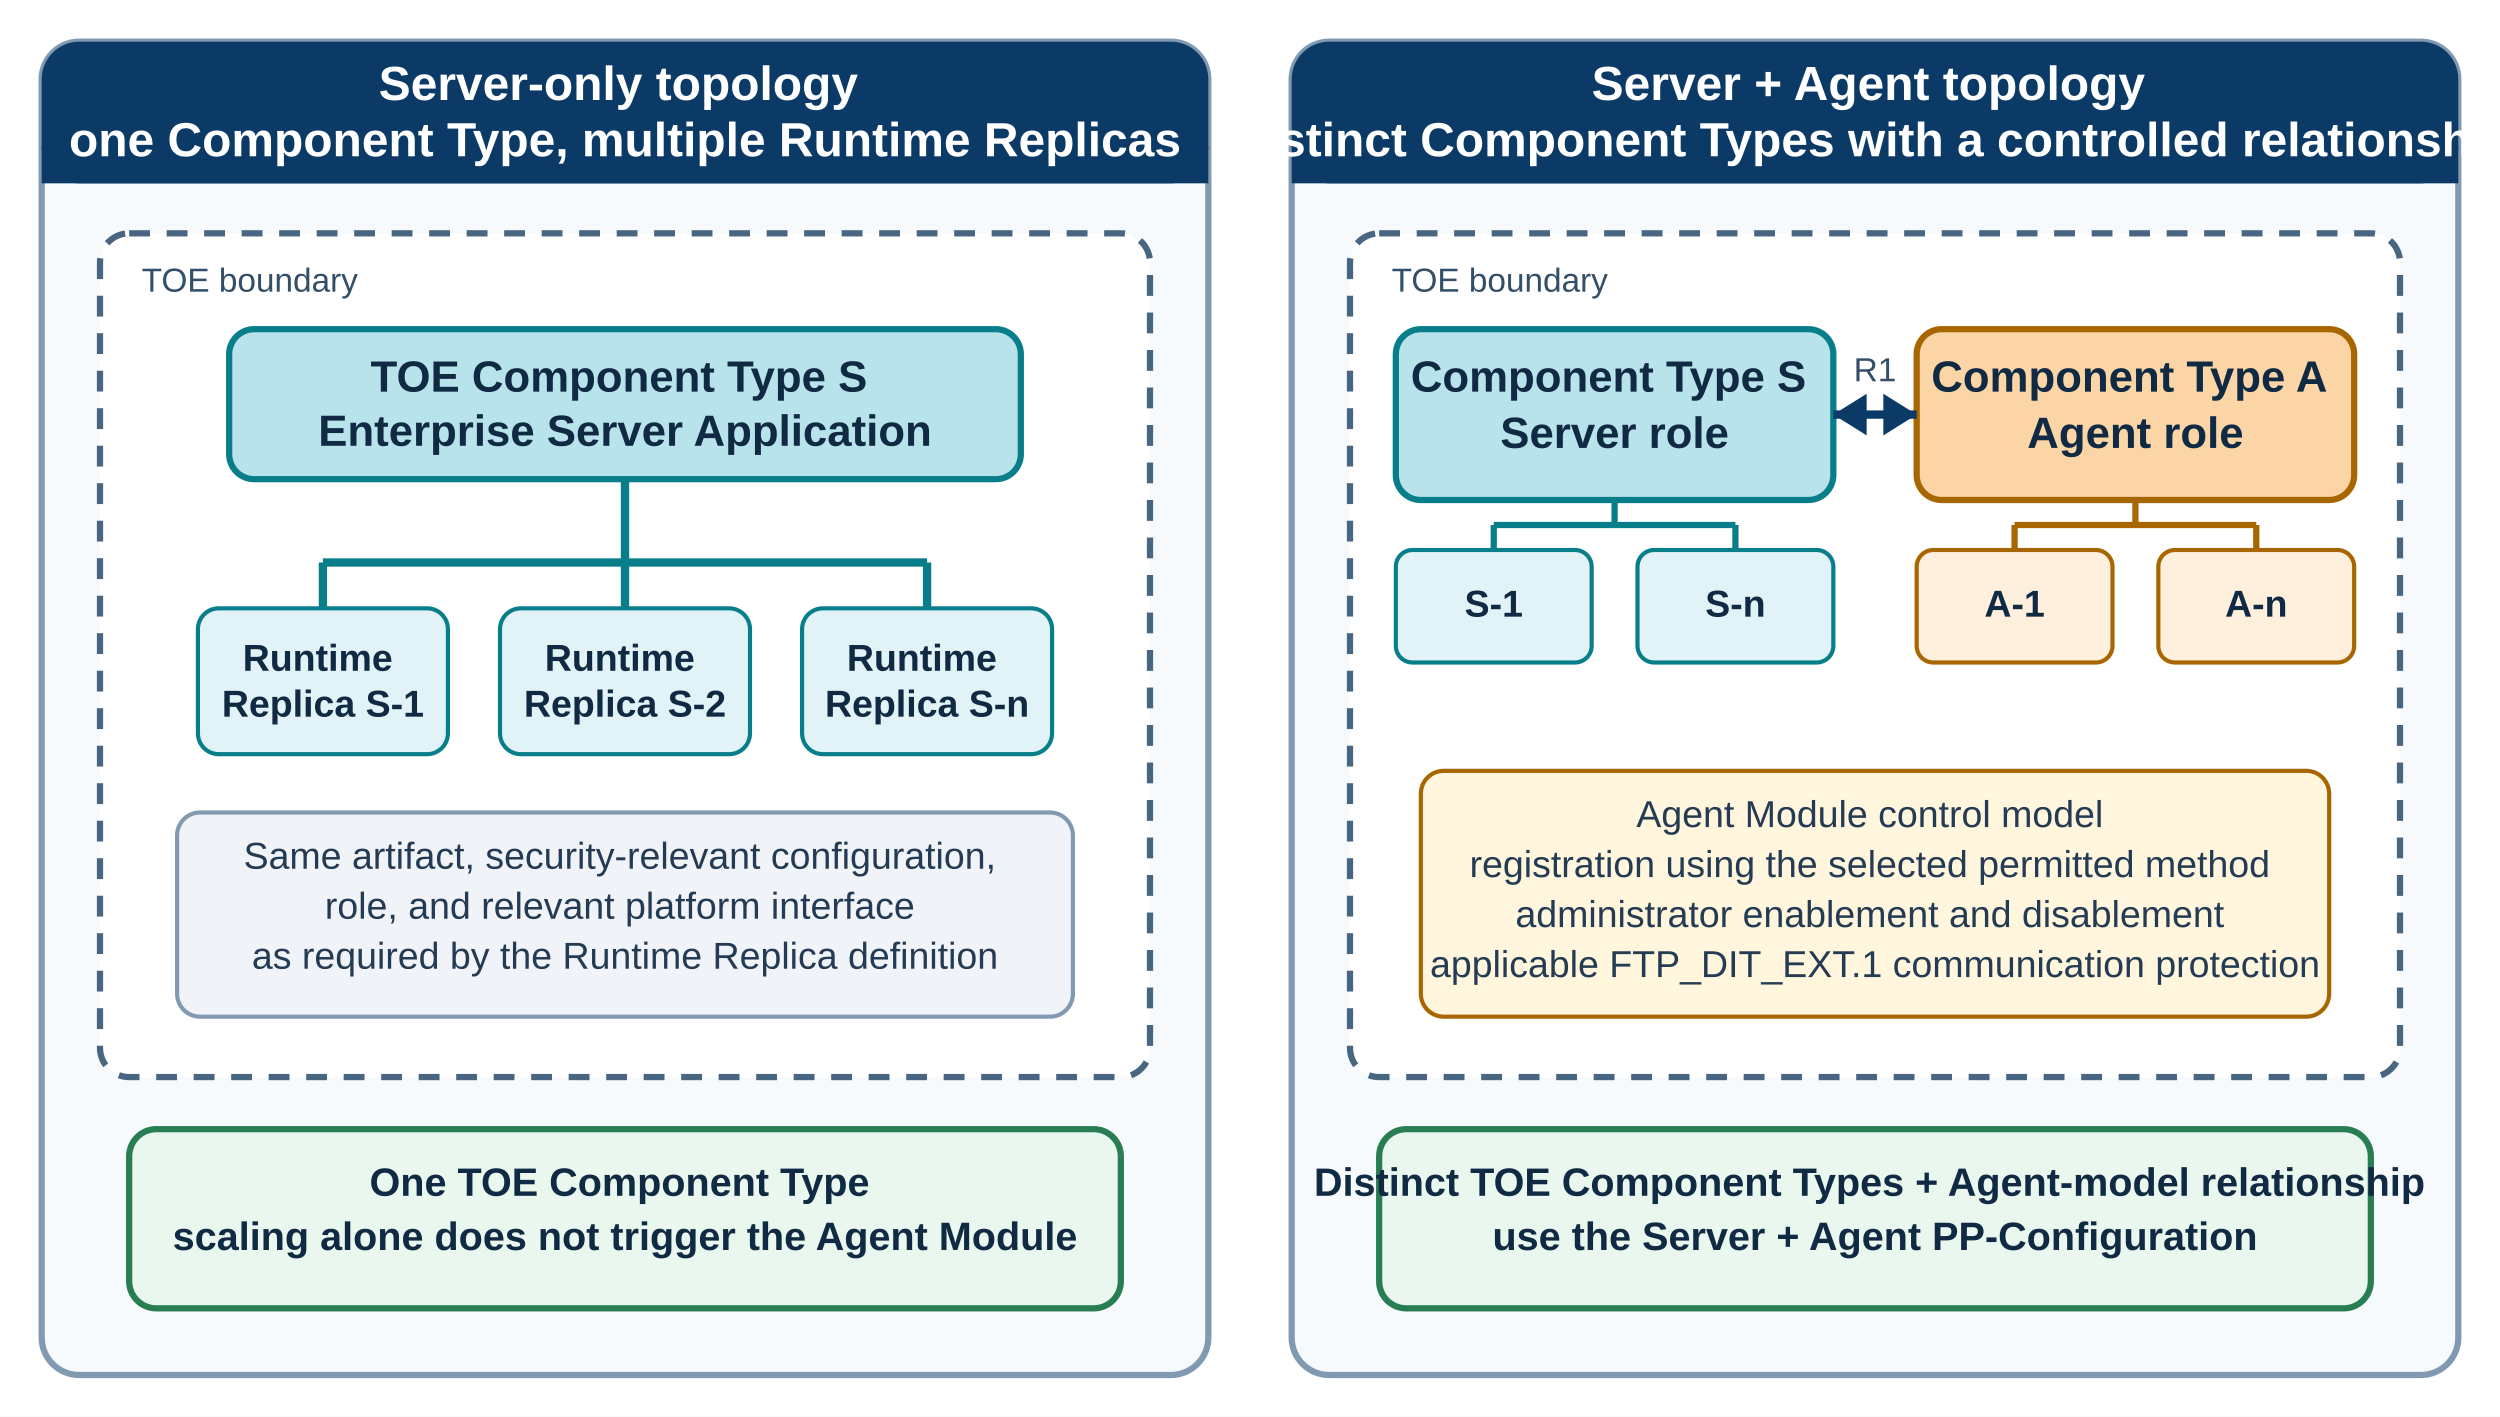
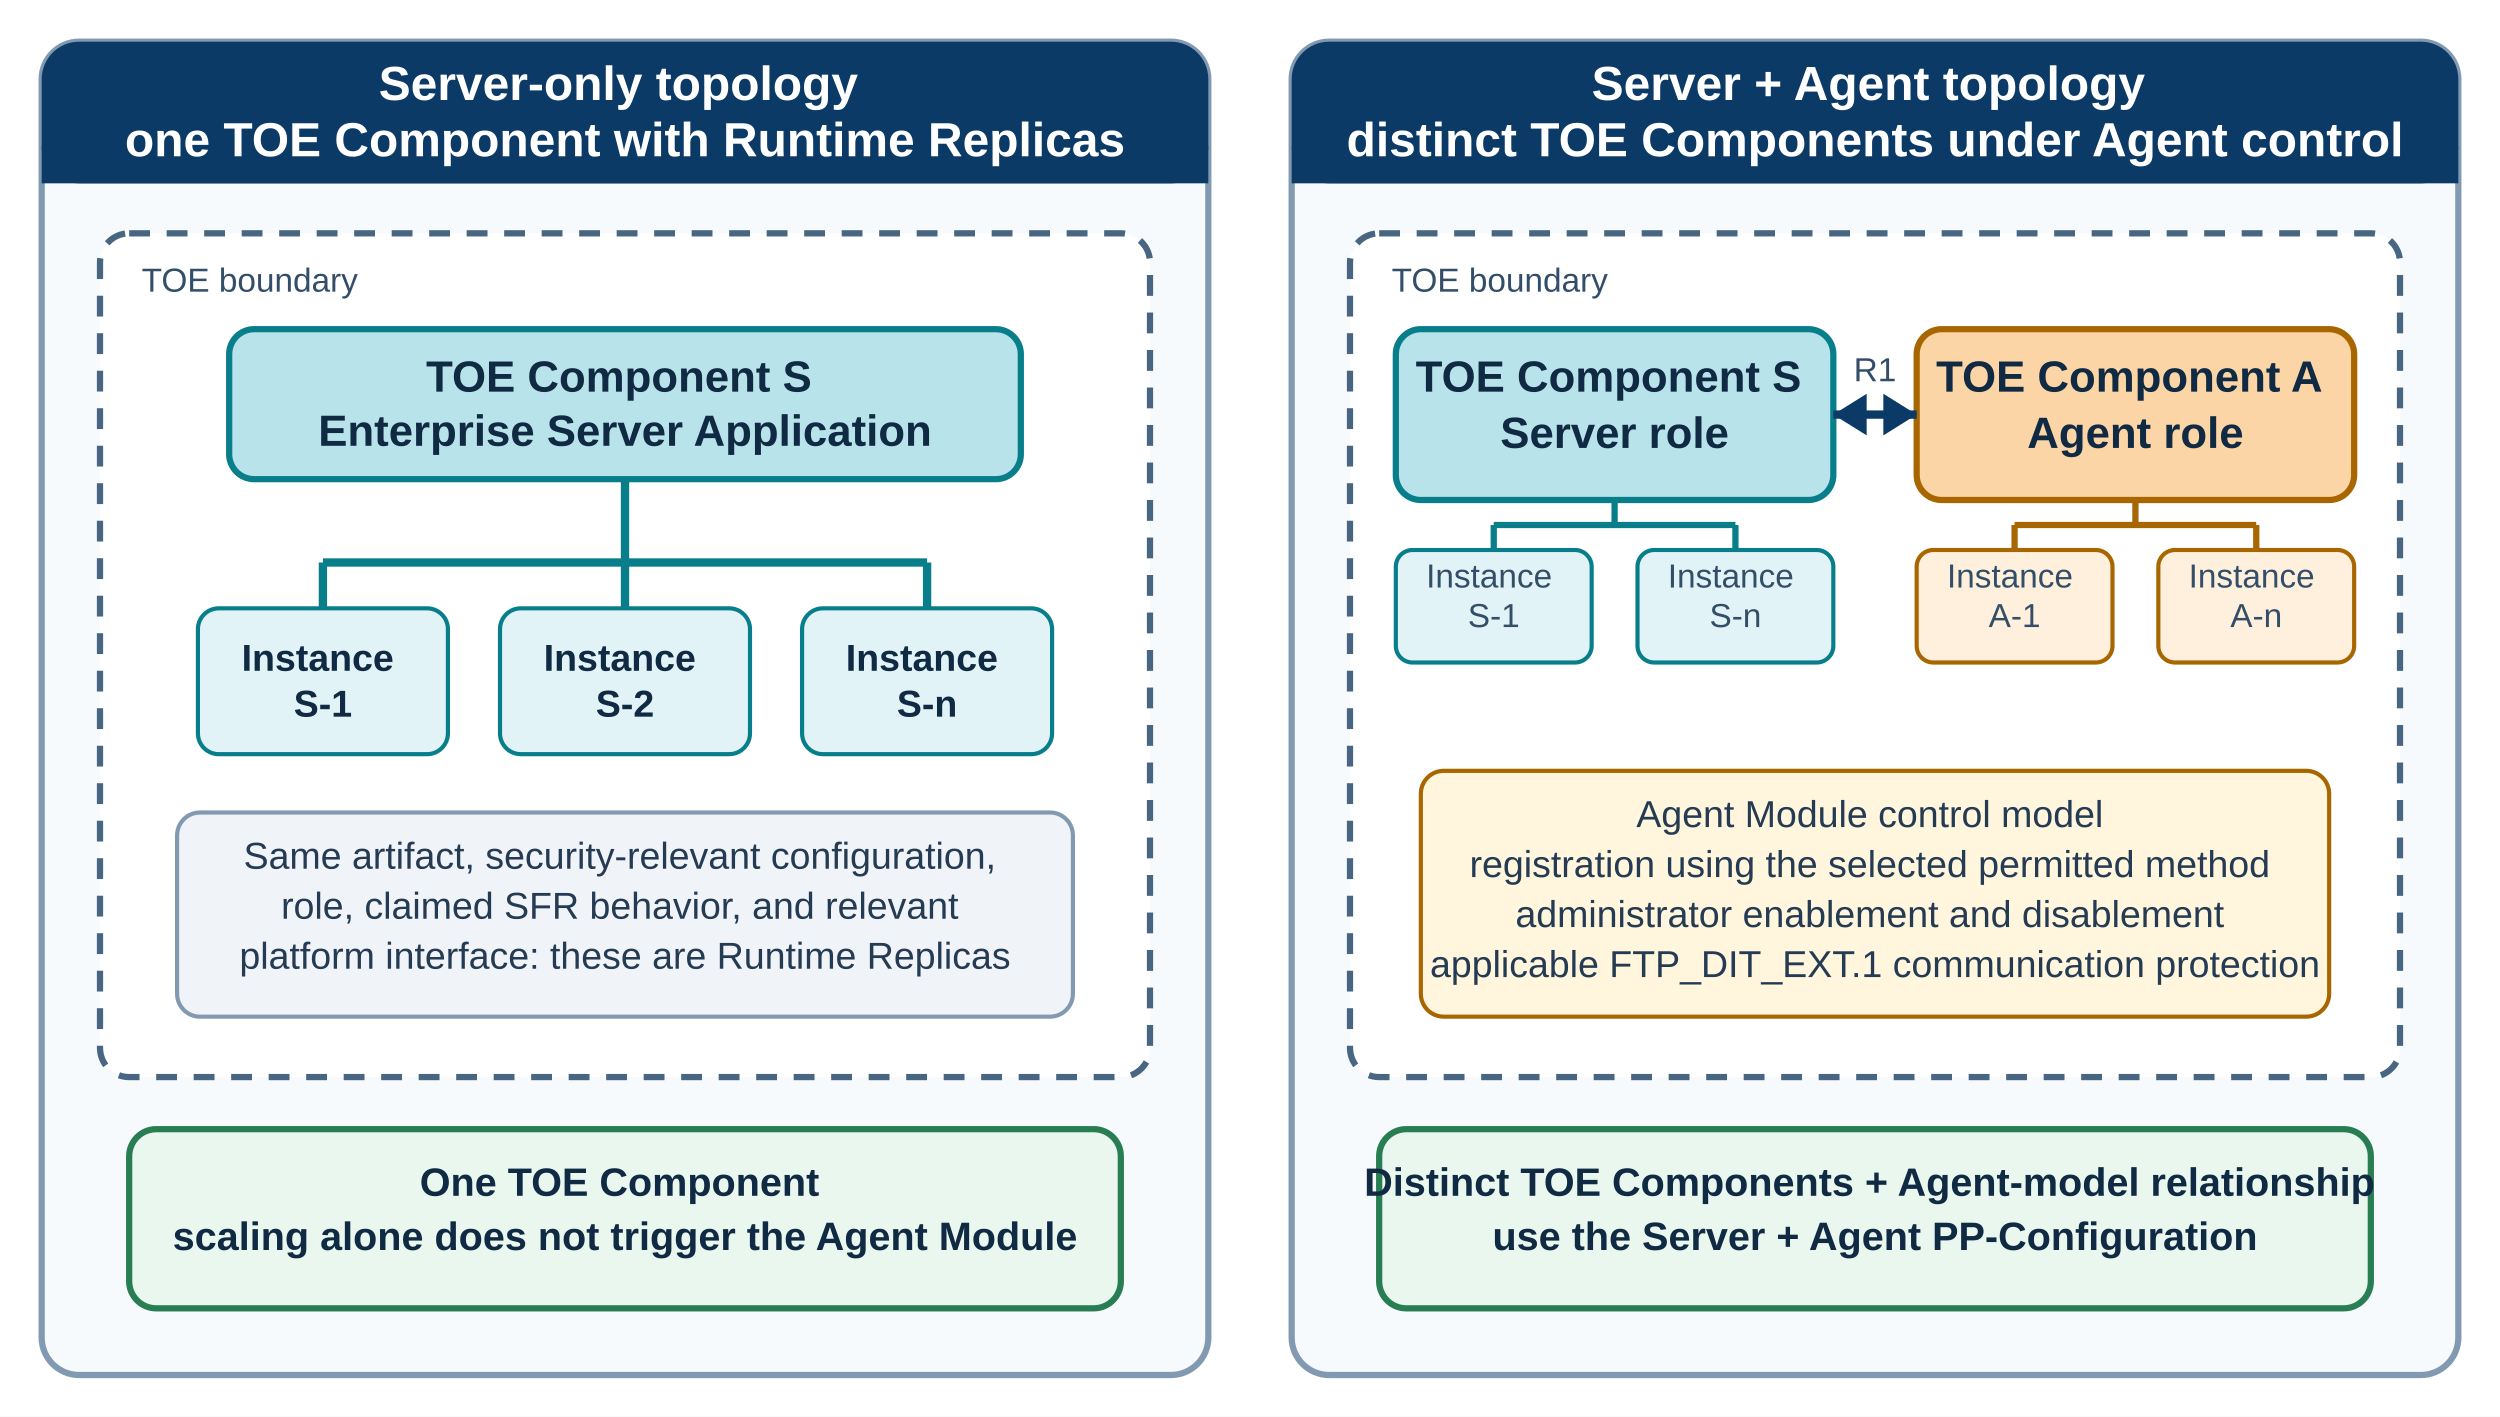
<svg xmlns="http://www.w3.org/2000/svg" width="1200" height="680" viewBox="0 0 1200 680" role="img" aria-labelledby="title desc">
  <style>
    .panel-title { font: 700 23px Arial, Helvetica, sans-serif; fill: #ffffff; }
    .type-title { font: 700 21px Arial, Helvetica, sans-serif; fill: #102a43; }
    .replica { font: 700 18px Arial, Helvetica, sans-serif; fill: #102a43; }
    .body { font: 18px Arial, Helvetica, sans-serif; fill: #243b53; }
    .small { font: 16px Arial, Helvetica, sans-serif; fill: #334e68; }
    .outcome { font: 700 19px Arial, Helvetica, sans-serif; fill: #102a43; }
    .boundary { fill: #ffffff; stroke: #486581; stroke-width: 3; stroke-dasharray: 10 8; }
  </style>
  <rect width="1200" height="680" fill="#ffffff" />
  <rect x="20" y="20" width="560" height="640" rx="18" fill="#f7fafc" stroke="#829ab1" stroke-width="3" />
  <rect x="20" y="20" width="560" height="68" rx="18" fill="#0b3a67" />
  <rect x="20" y="70" width="560" height="18" fill="#0b3a67" />
  <text x="300" y="48" class="panel-title" text-anchor="middle">
    <tspan x="300" dy="0">Server-only topology</tspan>
-     <tspan x="300" dy="27">one Component Type, multiple Runtime Replicas</tspan>
+     <tspan x="300" dy="27">one TOE Component with Runtime Replicas</tspan>
  </text>
  <rect x="48" y="112" width="504" height="405" rx="14" class="boundary" />
  <text x="68" y="140" class="small">TOE boundary</text>
  <rect x="110" y="158" width="380" height="72" rx="12" fill="#b9e3ea" stroke="#087e8b" stroke-width="3" />
  <text x="300" y="188" class="type-title" text-anchor="middle">
-     <tspan x="300" dy="0">TOE Component Type S</tspan>
+     <tspan x="300" dy="0">TOE Component S</tspan>
    <tspan x="300" dy="26">Enterprise Server Application</tspan>
  </text>
  <path d="M300 230 L300 270 M155 270 L445 270 M155 270 L155 292 M300 270 L300 292 M445 270 L445 292" fill="none" stroke="#087e8b" stroke-width="4" />
  <rect x="95" y="292" width="120" height="70" rx="10" fill="#e1f3f6" stroke="#087e8b" stroke-width="2" />
  <rect x="240" y="292" width="120" height="70" rx="10" fill="#e1f3f6" stroke="#087e8b" stroke-width="2" />
  <rect x="385" y="292" width="120" height="70" rx="10" fill="#e1f3f6" stroke="#087e8b" stroke-width="2" />
  <text x="155" y="322" class="replica" text-anchor="middle">
-     <tspan x="155">Runtime</tspan>
-     <tspan x="155" dy="22">Replica S-1</tspan>
+     <tspan x="155">Instance</tspan>
+     <tspan x="155" dy="22">S-1</tspan>
  </text>
  <text x="300" y="322" class="replica" text-anchor="middle">
-     <tspan x="300">Runtime</tspan>
-     <tspan x="300" dy="22">Replica S-2</tspan>
+     <tspan x="300">Instance</tspan>
+     <tspan x="300" dy="22">S-2</tspan>
  </text>
  <text x="445" y="322" class="replica" text-anchor="middle">
-     <tspan x="445">Runtime</tspan>
-     <tspan x="445" dy="22">Replica S-n</tspan>
+     <tspan x="445">Instance</tspan>
+     <tspan x="445" dy="22">S-n</tspan>
  </text>
  <rect x="85" y="390" width="430" height="98" rx="11" fill="#f0f4f8" stroke="#829ab1" stroke-width="2" />
  <text x="300" y="417" class="body" text-anchor="middle">
    <tspan x="300" dy="0">Same artifact, security-relevant configuration,</tspan>
-     <tspan x="300" dy="24">role, and relevant platform interface</tspan>
-     <tspan x="300" dy="24">as required by the Runtime Replica definition</tspan>
+     <tspan x="300" dy="24">role, claimed SFR behavior, and relevant</tspan>
+     <tspan x="300" dy="24">platform interface: these are Runtime Replicas</tspan>
  </text>
  <rect x="62" y="542" width="476" height="86" rx="13" fill="#e9f7ef" stroke="#287d52" stroke-width="3" />
  <text x="300" y="574" class="outcome" text-anchor="middle">
-     <tspan x="300" dy="0">One TOE Component Type</tspan>
+     <tspan x="300" dy="0">One TOE Component</tspan>
    <tspan x="300" dy="26">scaling alone does not trigger the Agent Module</tspan>
  </text>
  <rect x="620" y="20" width="560" height="640" rx="18" fill="#f7fafc" stroke="#829ab1" stroke-width="3" />
  <rect x="620" y="20" width="560" height="68" rx="18" fill="#0b3a67" />
  <rect x="620" y="70" width="560" height="18" fill="#0b3a67" />
  <text x="900" y="48" class="panel-title" text-anchor="middle">
    <tspan x="900" dy="0">Server + Agent topology</tspan>
-     <tspan x="900" dy="27">distinct Component Types with a controlled relationship</tspan>
+     <tspan x="900" dy="27">distinct TOE Components under Agent control</tspan>
  </text>
  <rect x="648" y="112" width="504" height="405" rx="14" class="boundary" />
  <text x="668" y="140" class="small">TOE boundary</text>
  <rect x="670" y="158" width="210" height="82" rx="12" fill="#b9e3ea" stroke="#087e8b" stroke-width="3" />
  <rect x="920" y="158" width="210" height="82" rx="12" fill="#fbd5a6" stroke="#a86600" stroke-width="3" />
  <text x="775" y="188" class="type-title" text-anchor="middle">
-     <tspan x="775">Component Type S</tspan>
+     <tspan x="775">TOE Component S</tspan>
    <tspan x="775" dy="27">Server role</tspan>
  </text>
  <text x="1025" y="188" class="type-title" text-anchor="middle">
-     <tspan x="1025">Component Type A</tspan>
+     <tspan x="1025">TOE Component A</tspan>
    <tspan x="1025" dy="27">Agent role</tspan>
  </text>
  <line x1="880" y1="199" x2="920" y2="199" stroke="#0b3a67" stroke-width="4" />
  <polygon points="920,199 904,189 904,209" fill="#0b3a67" />
  <polygon points="880,199 896,189 896,209" fill="#0b3a67" />
  <text x="900" y="183" class="small" text-anchor="middle">R1</text>
  <path d="M775 240 L775 252 M717 252 L833 252 M717 252 L717 264 M833 252 L833 264" fill="none" stroke="#087e8b" stroke-width="3" />
  <path d="M1025 240 L1025 252 M967 252 L1083 252 M967 252 L967 264 M1083 252 L1083 264" fill="none" stroke="#a86600" stroke-width="3" />
  <rect x="670" y="264" width="94" height="54" rx="8" fill="#e1f3f6" stroke="#087e8b" stroke-width="2" />
  <rect x="786" y="264" width="94" height="54" rx="8" fill="#e1f3f6" stroke="#087e8b" stroke-width="2" />
-   <text x="717" y="296" class="replica" text-anchor="middle">S-1</text>
-   <text x="833" y="296" class="replica" text-anchor="middle">S-n</text>
+   <text x="717" y="282" class="small" text-anchor="middle">
+     <tspan x="717">Instance</tspan>
+     <tspan x="717" dy="19">S-1</tspan>
+   </text>
+   <text x="833" y="282" class="small" text-anchor="middle">
+     <tspan x="833">Instance</tspan>
+     <tspan x="833" dy="19">S-n</tspan>
+   </text>
  <rect x="920" y="264" width="94" height="54" rx="8" fill="#fff0dd" stroke="#a86600" stroke-width="2" />
  <rect x="1036" y="264" width="94" height="54" rx="8" fill="#fff0dd" stroke="#a86600" stroke-width="2" />
-   <text x="967" y="296" class="replica" text-anchor="middle">A-1</text>
-   <text x="1083" y="296" class="replica" text-anchor="middle">A-n</text>
+   <text x="967" y="282" class="small" text-anchor="middle">
+     <tspan x="967">Instance</tspan>
+     <tspan x="967" dy="19">A-1</tspan>
+   </text>
+   <text x="1083" y="282" class="small" text-anchor="middle">
+     <tspan x="1083">Instance</tspan>
+     <tspan x="1083" dy="19">A-n</tspan>
+   </text>
  <rect x="682" y="370" width="436" height="118" rx="11" fill="#fff6dd" stroke="#a86600" stroke-width="2" />
  <text x="900" y="397" class="body" text-anchor="middle">
    <tspan x="900" dy="0">Agent Module control model</tspan>
    <tspan x="900" dy="24">registration using the selected permitted method</tspan>
    <tspan x="900" dy="24">administrator enablement and disablement</tspan>
    <tspan x="900" dy="24">applicable FTP_DIT_EXT.1 communication protection</tspan>
  </text>
  <rect x="662" y="542" width="476" height="86" rx="13" fill="#e9f7ef" stroke="#287d52" stroke-width="3" />
  <text x="900" y="574" class="outcome" text-anchor="middle">
-     <tspan x="900" dy="0">Distinct TOE Component Types + Agent-model relationship</tspan>
+     <tspan x="900" dy="0">Distinct TOE Components + Agent-model relationship</tspan>
    <tspan x="900" dy="26">use the Server + Agent PP-Configuration</tspan>
  </text>
</svg>
